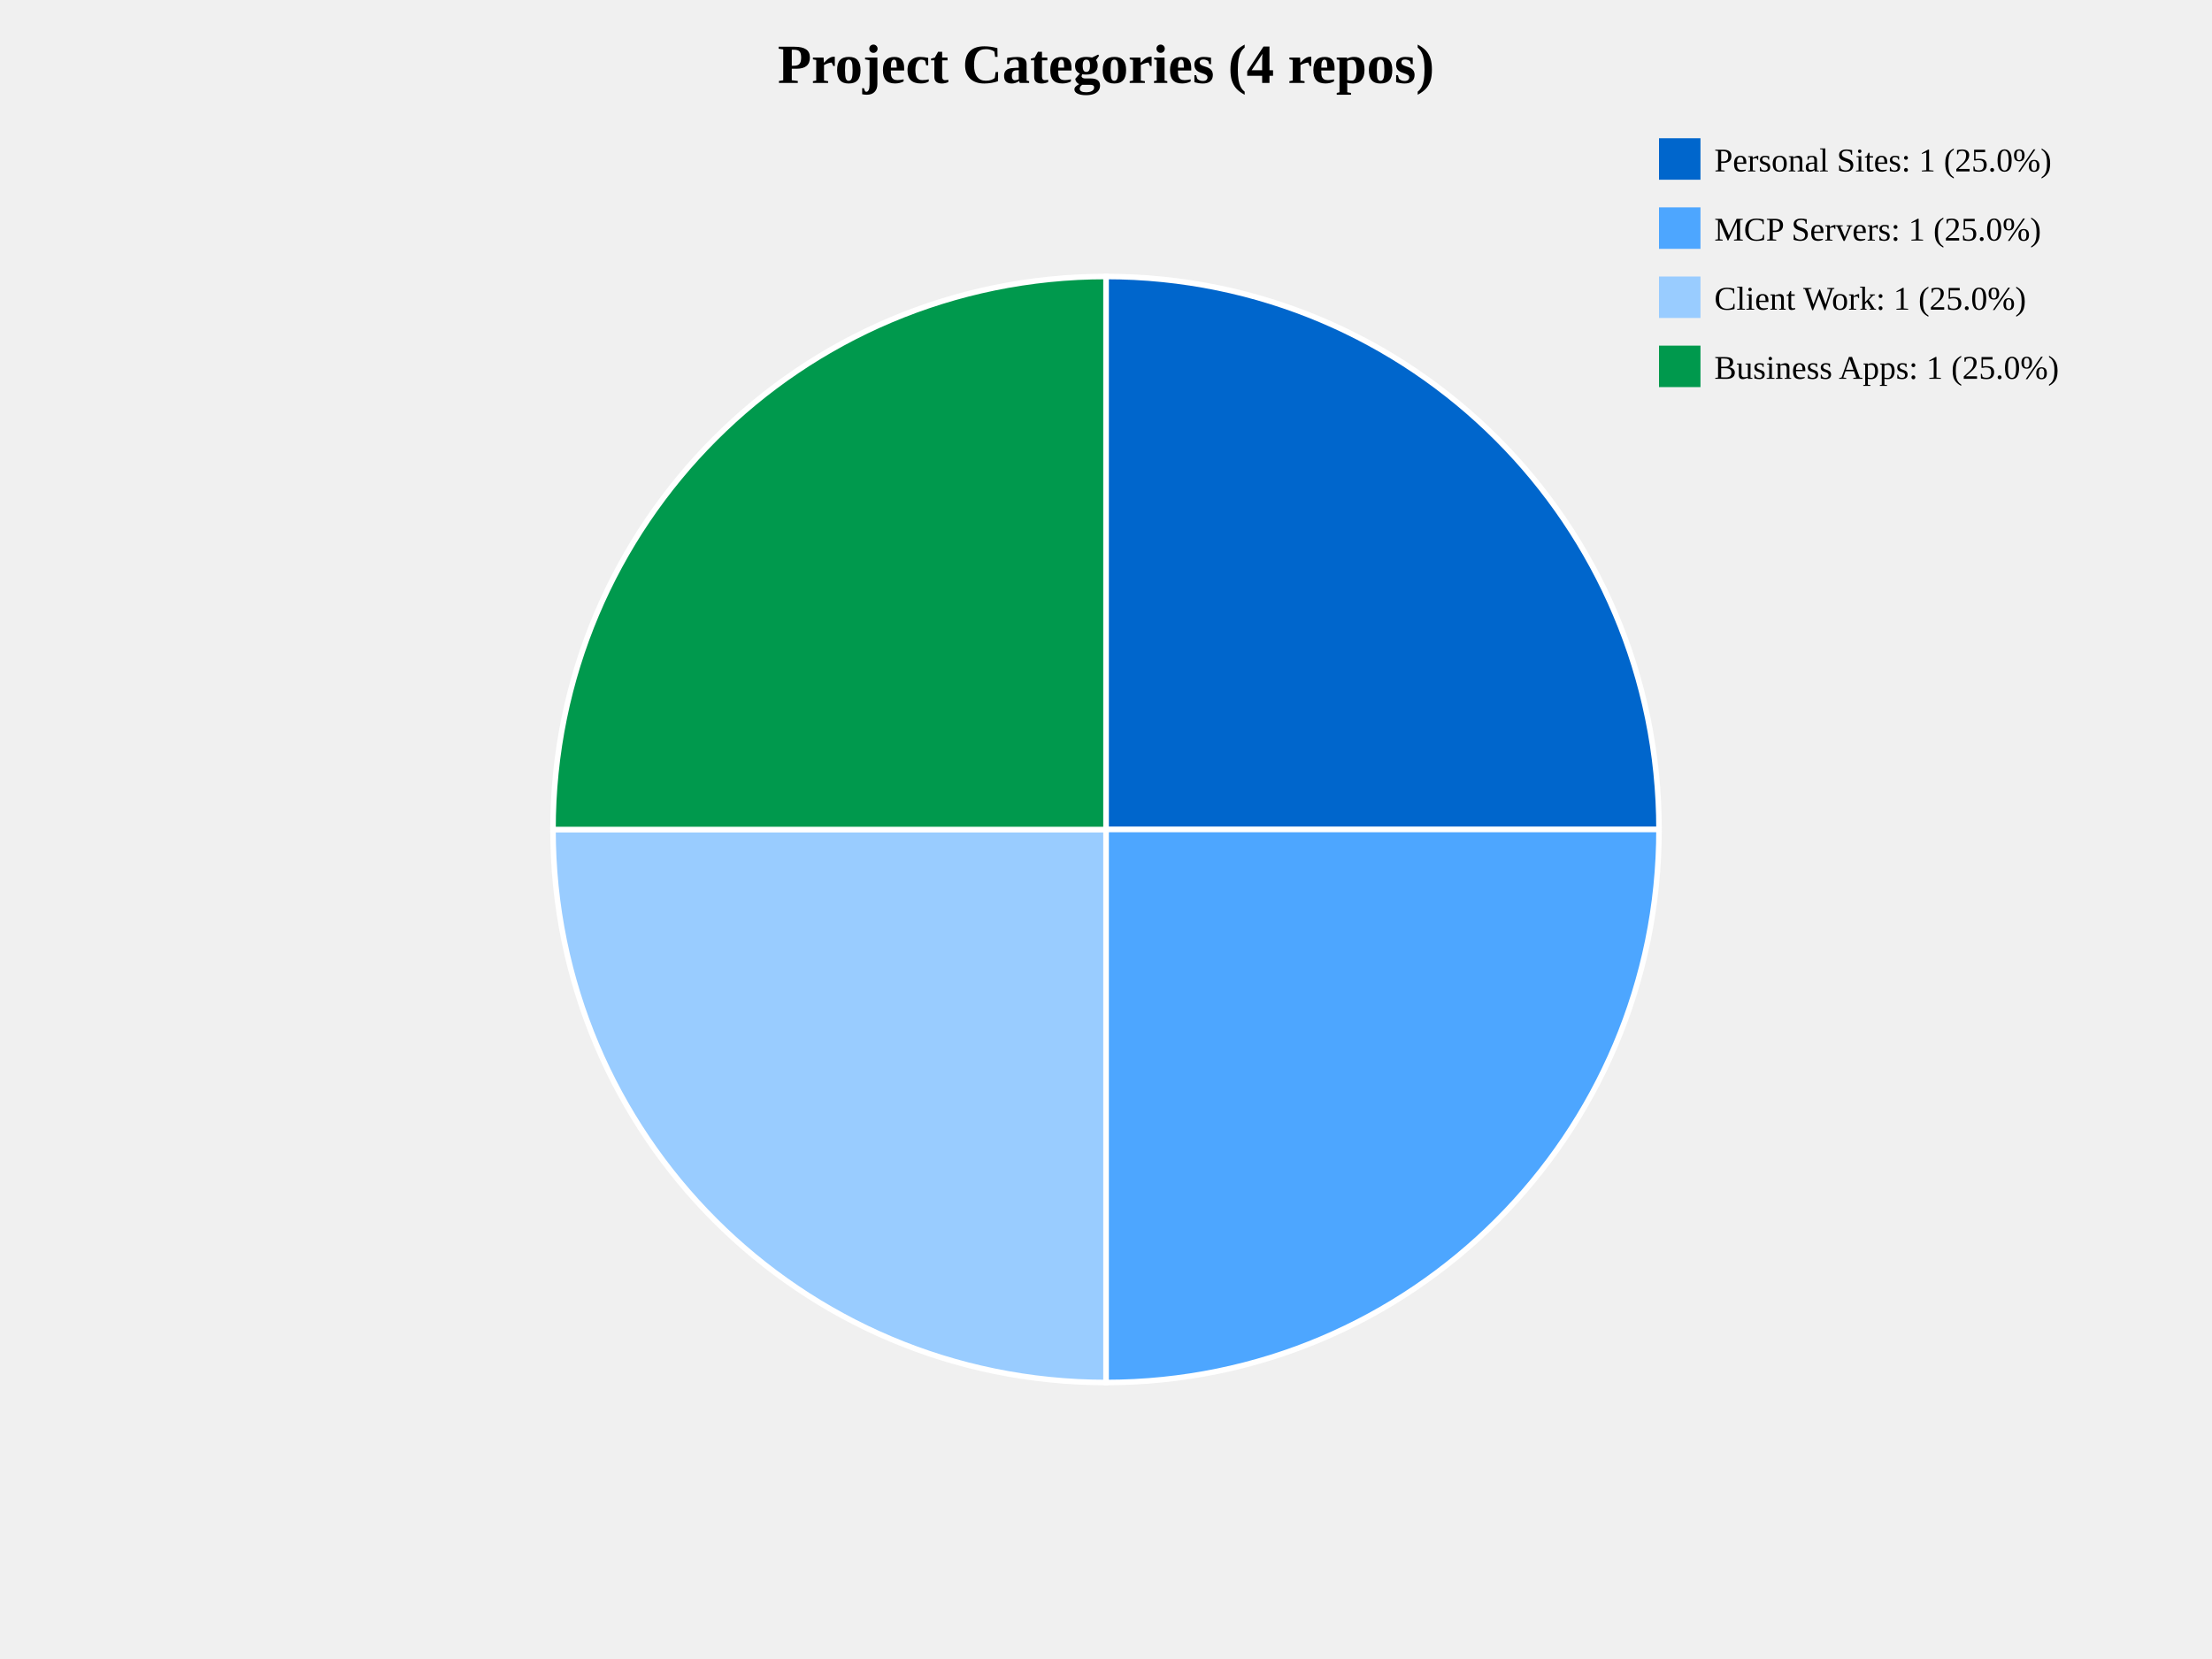
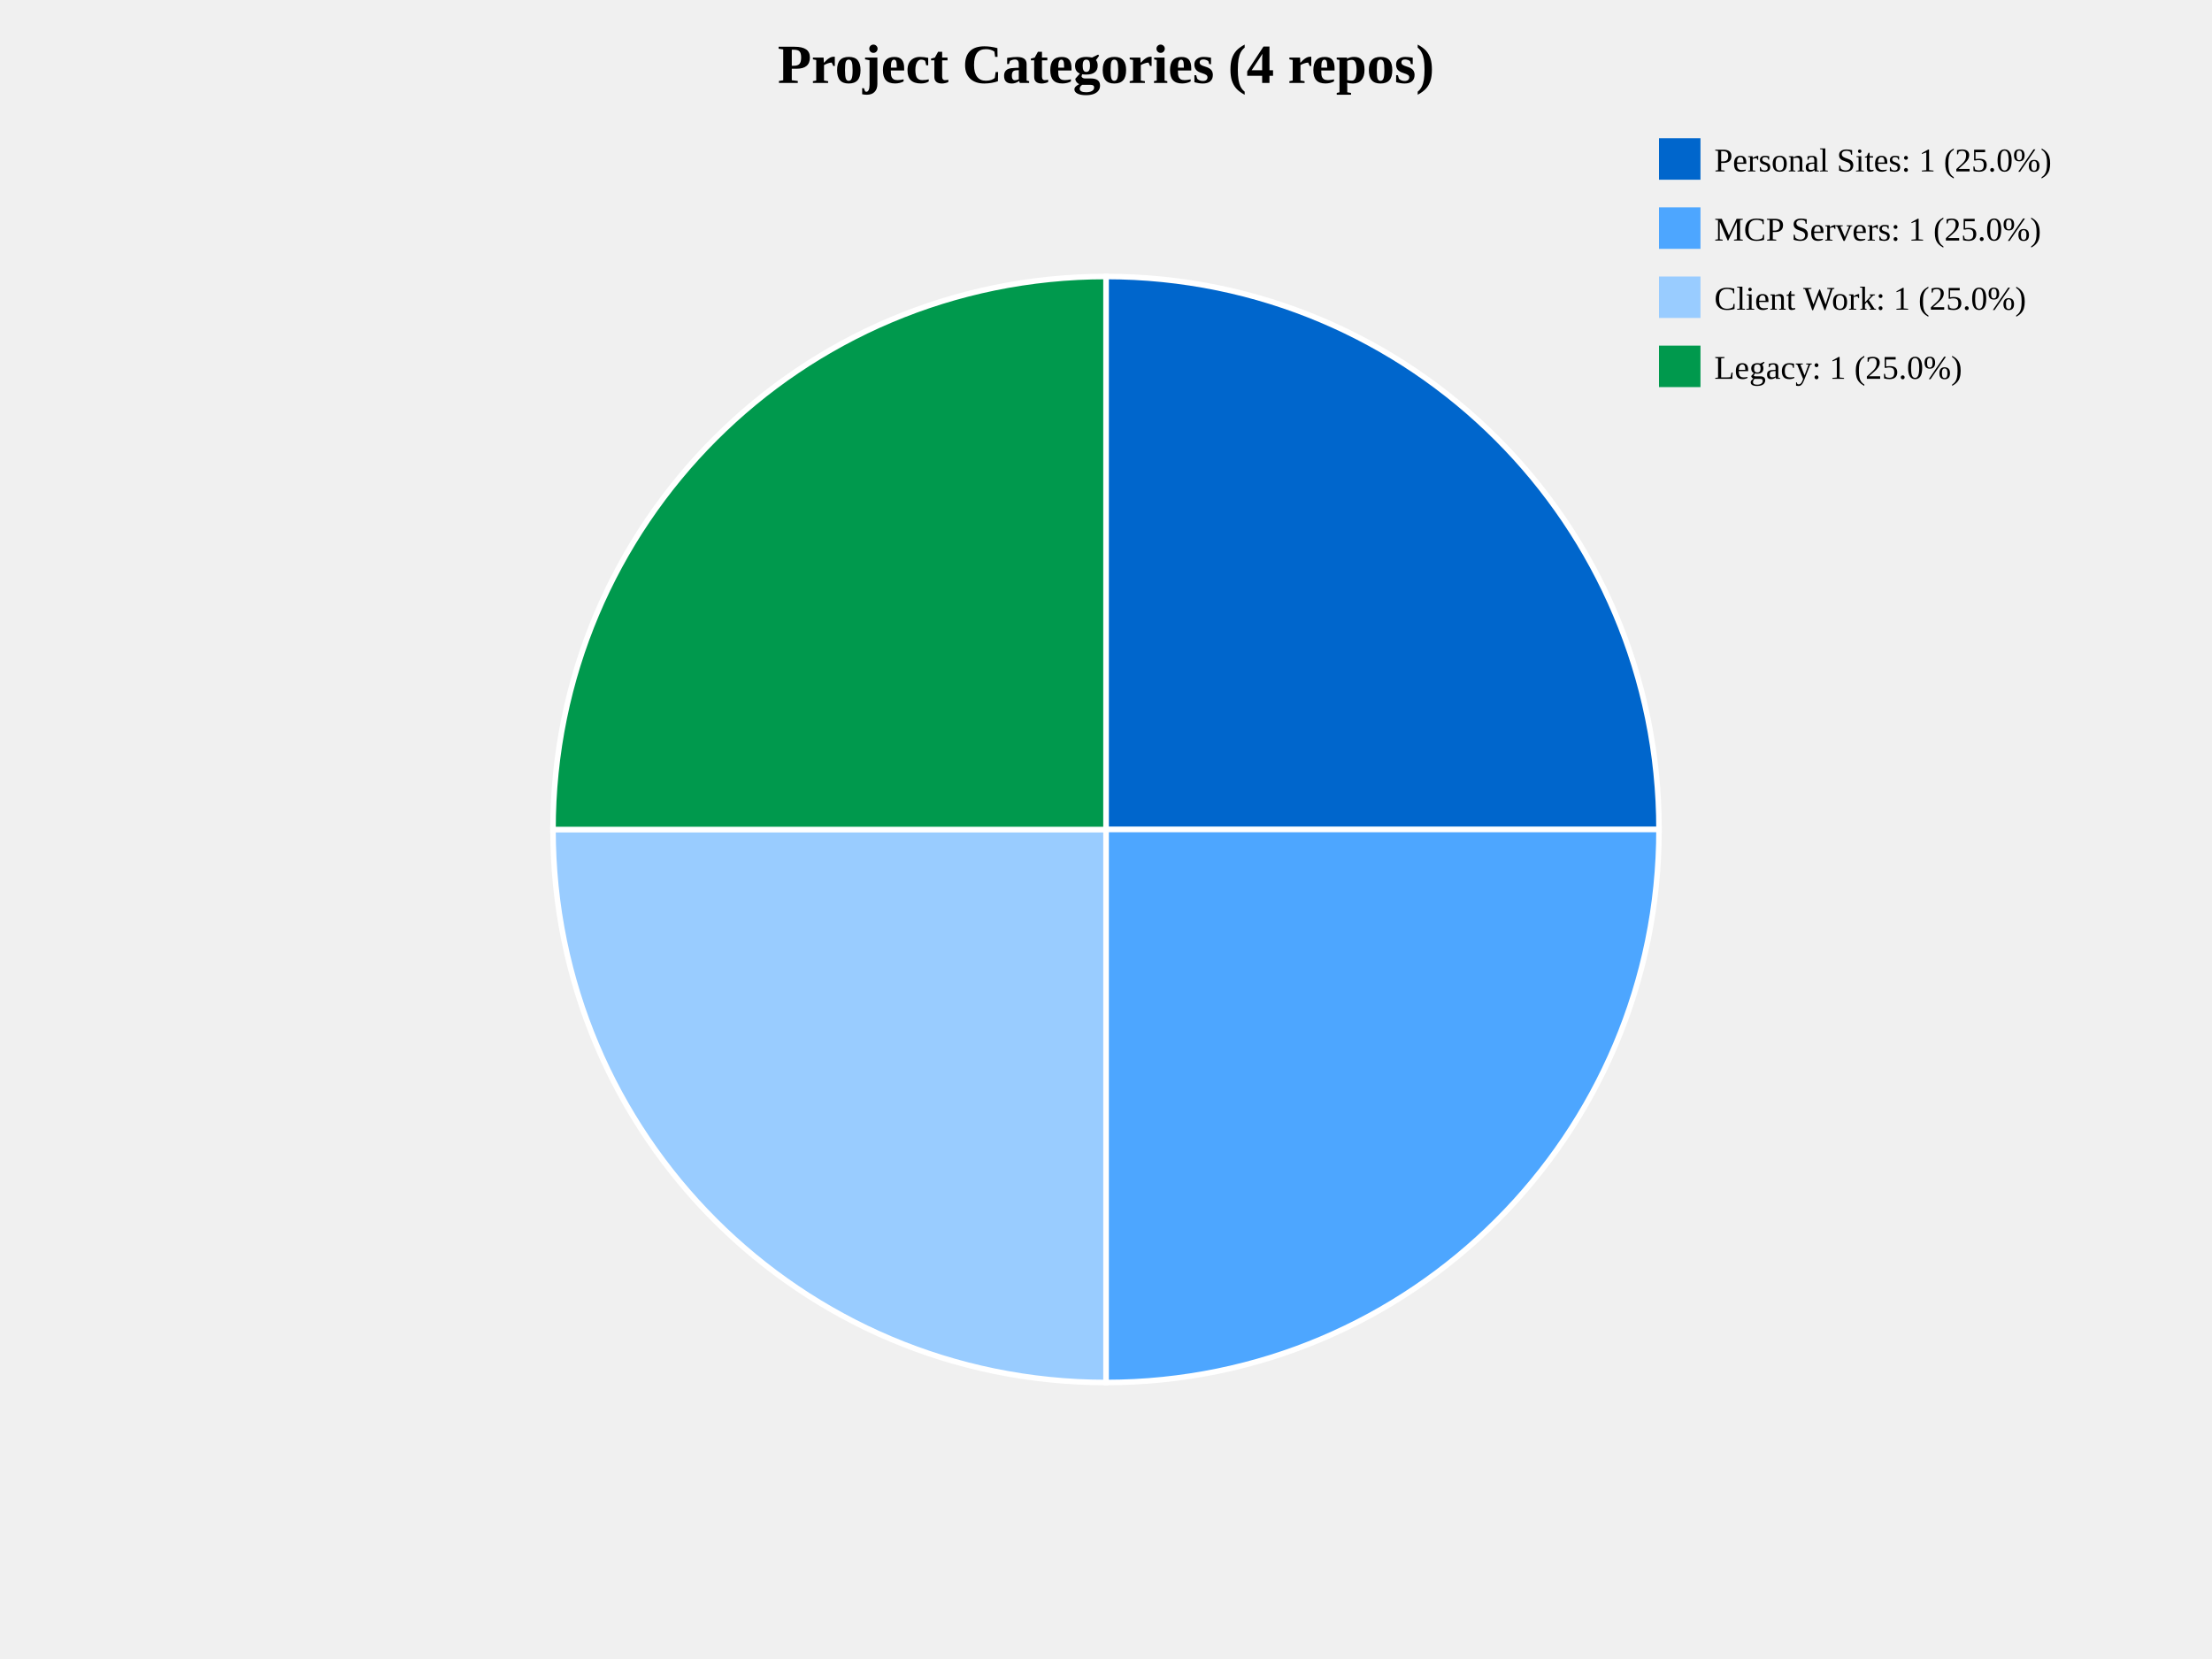
<svg xmlns="http://www.w3.org/2000/svg" width="800" height="600">
  <text x="400.0" y="30" text-anchor="middle" font-size="20" font-weight="bold">Project Categories (4 repos)</text>
  <path d="M 400.0,300.0 L 400.0,100.0 A 200.0,200.0 0 0,1 600.0,300.0 Z" fill="#0066cc" stroke="white" stroke-width="2" />
  <rect x="600" y="50" width="15" height="15" fill="#0066cc" />
  <text x="620" y="62" font-size="12">Personal Sites: 1 (25.0%)</text>
  <path d="M 400.0,300.0 L 600.0,300.0 A 200.0,200.0 0 0,1 400.0,500.0 Z" fill="#4da6ff" stroke="white" stroke-width="2" />
  <rect x="600" y="75" width="15" height="15" fill="#4da6ff" />
  <text x="620" y="87" font-size="12">MCP Servers: 1 (25.0%)</text>
  <path d="M 400.0,300.0 L 400.0,500.0 A 200.0,200.0 0 0,1 200.0,300.0 Z" fill="#99ccff" stroke="white" stroke-width="2" />
  <rect x="600" y="100" width="15" height="15" fill="#99ccff" />
  <text x="620" y="112" font-size="12">Client Work: 1 (25.0%)</text>
  <path d="M 400.0,300.0 L 200.0,300.0 A 200.0,200.0 0 0,1 400,100.0 Z" fill="#00994d" stroke="white" stroke-width="2" />
  <rect x="600" y="125" width="15" height="15" fill="#00994d" />
-   <text x="620" y="137" font-size="12">Business Apps: 1 (25.0%)</text>
+   <text x="620" y="137" font-size="12">Legacy: 1 (25.0%)</text>
</svg>
